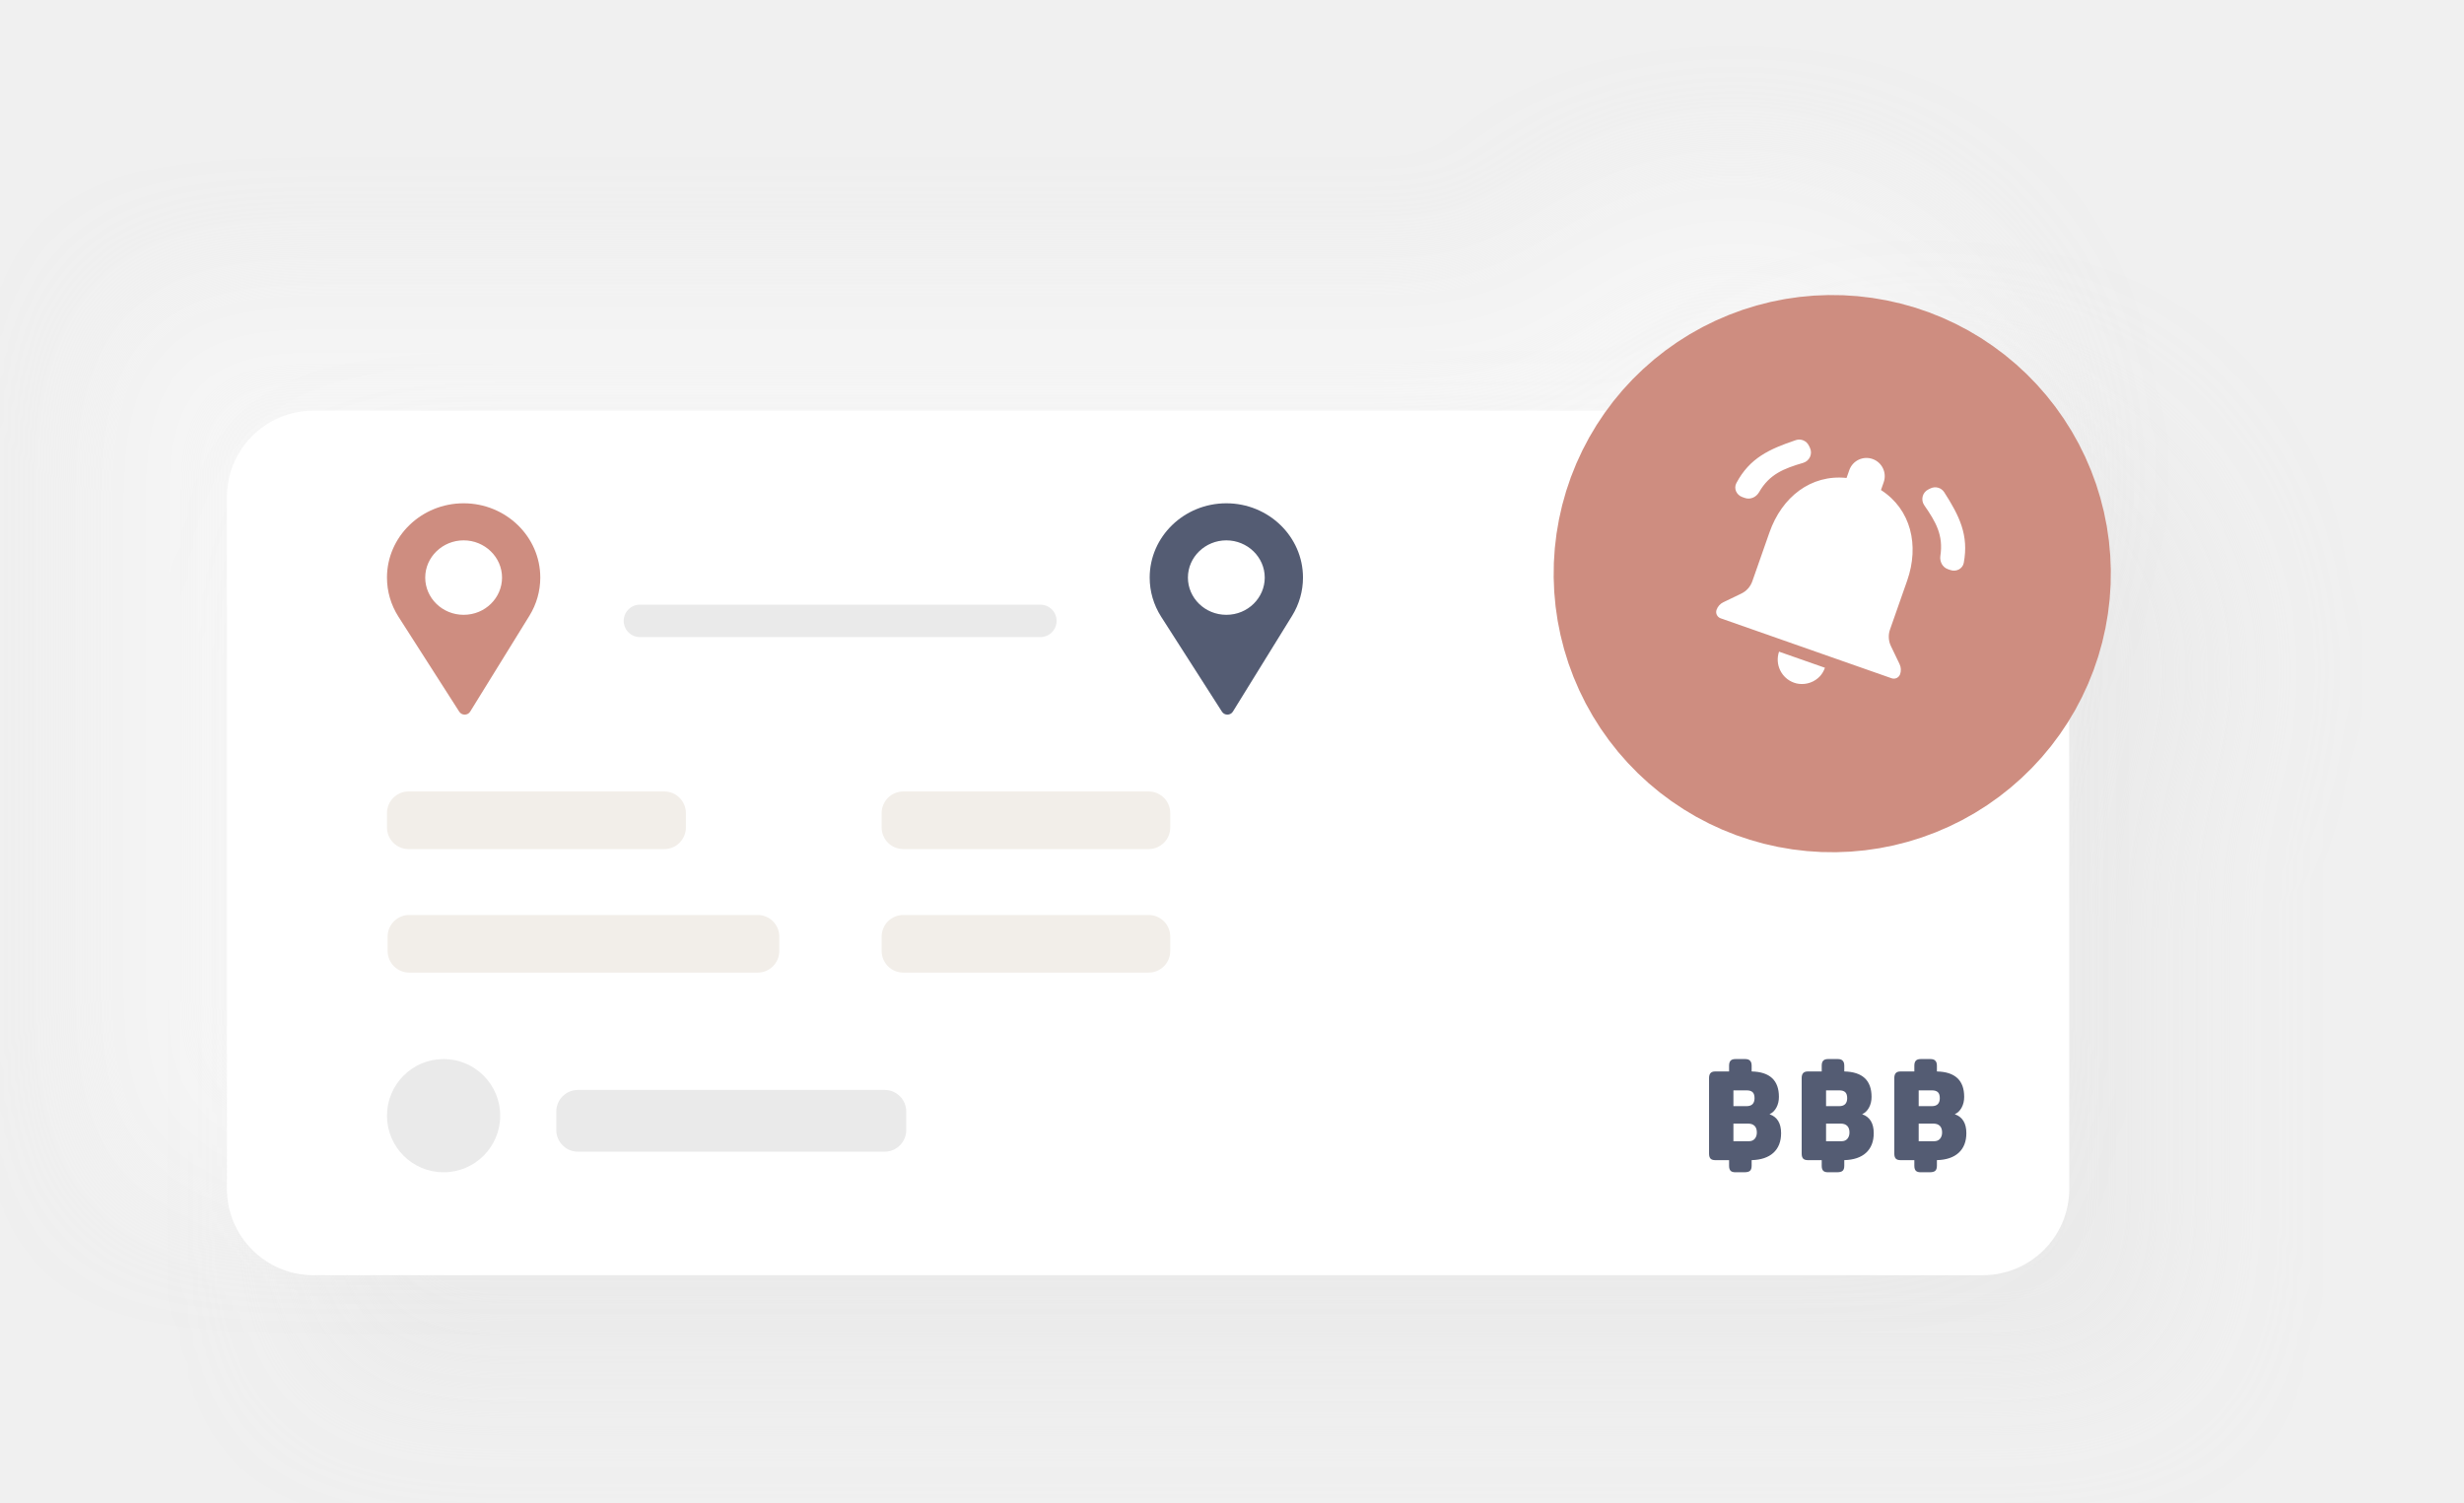
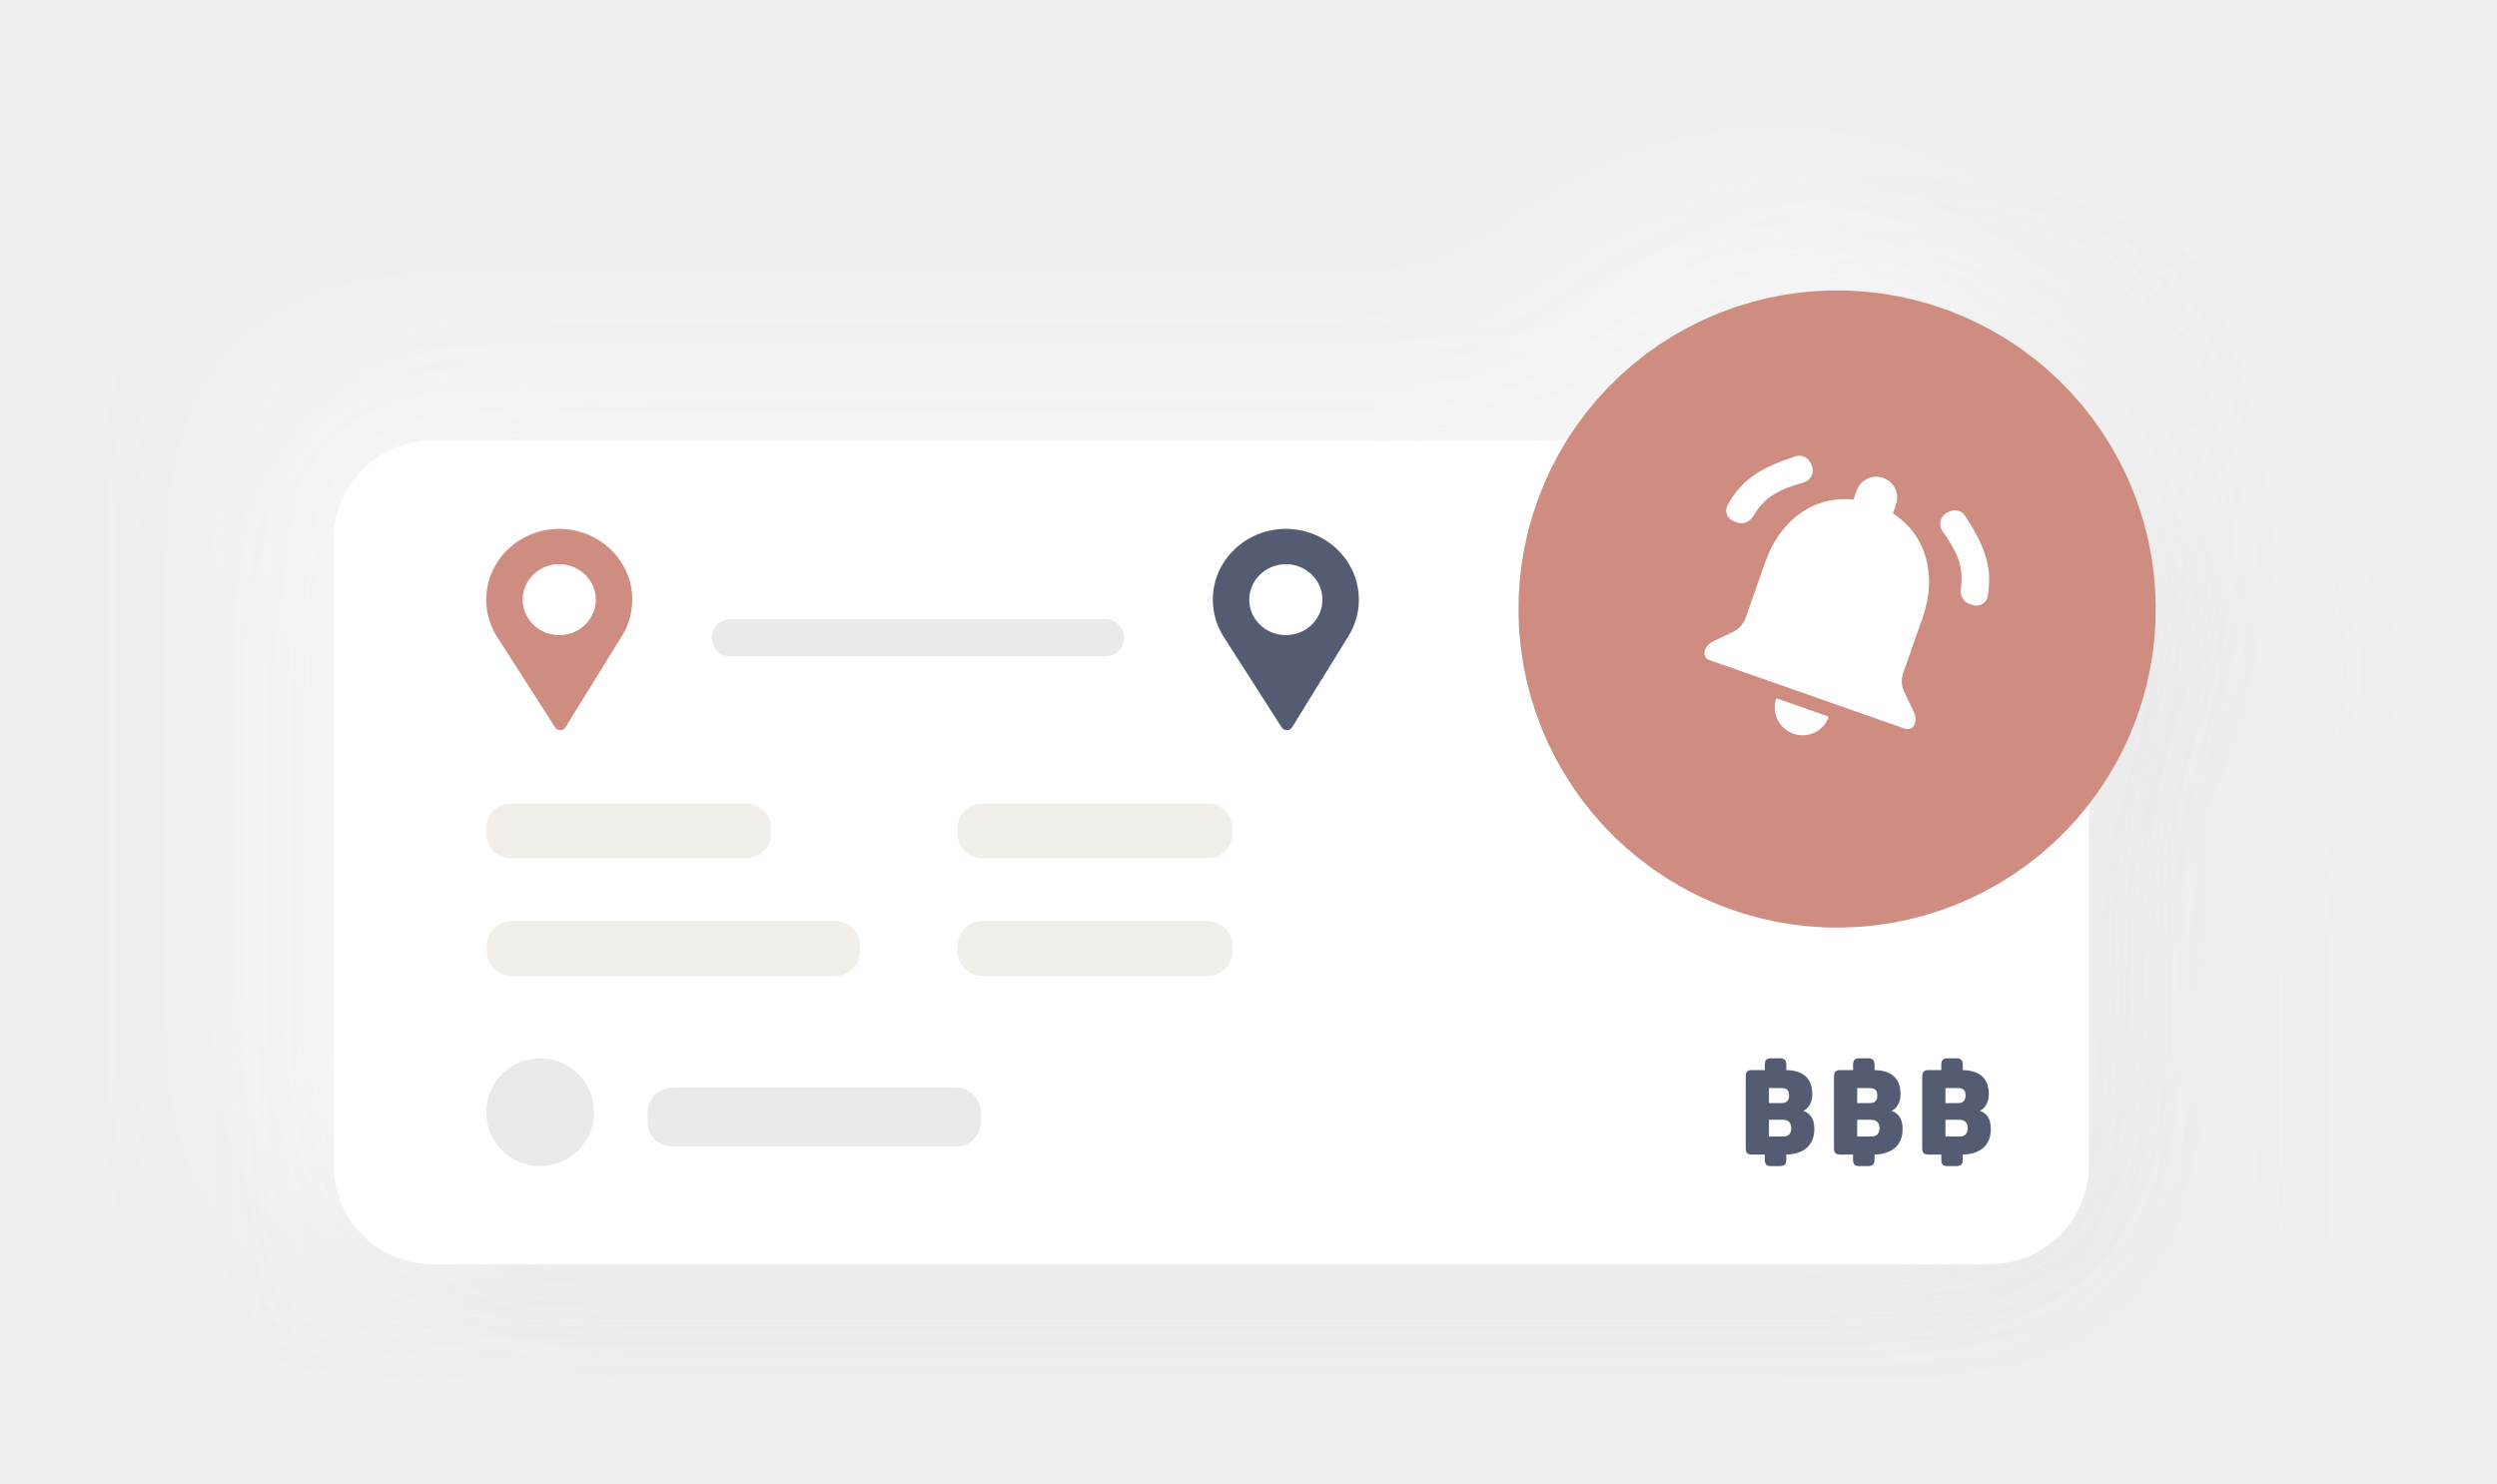
- <svg xmlns="http://www.w3.org/2000/svg" fill="none" height="139" viewBox="0 0 228 139" width="228">
-   <filter id="a" color-interpolation-filters="sRGB" filterUnits="userSpaceOnUse" height="142" width="228" x="0" y="-3">
-     <feFlood flood-opacity="0" result="BackgroundImageFix" />
-     <feColorMatrix in="SourceAlpha" type="matrix" values="0 0 0 0 0 0 0 0 0 0 0 0 0 0 0 0 0 0 127 0" />
-     <feOffset dx="9" dy="9" />
-     <feGaussianBlur stdDeviation="6" />
-     <feColorMatrix type="matrix" values="0 0 0 0 0.9 0 0 0 0 0.9 0 0 0 0 0.9 0 0 0 0.5 0" />
-     <feBlend in2="BackgroundImageFix" mode="normal" result="effect1_dropShadow" />
-     <feColorMatrix in="SourceAlpha" type="matrix" values="0 0 0 0 0 0 0 0 0 0 0 0 0 0 0 0 0 0 127 0" />
-     <feOffset dx="-9" dy="-9" />
-     <feGaussianBlur stdDeviation="6" />
-     <feColorMatrix type="matrix" values="0 0 0 0 0.99 0 0 0 0 0.99 0 0 0 0 0.99 0 0 0 0.5 0" />
-     <feBlend in2="effect1_dropShadow" mode="normal" result="effect2_dropShadow" />
-     <feBlend in="SourceGraphic" in2="effect2_dropShadow" mode="normal" result="shape" />
-   </filter>
-   <clipPath id="b">
-     <path d="m21 18h186v100h-186z" />
-   </clipPath>
-   <clipPath id="c">
-     <path d="m161.053 35.417h27v27h-27z" transform="matrix(.9436237 .3310201 -.3310201 .9436237 20.80344 -51.31507)" />
-   </clipPath>
-   <g filter="url(#a)">
-     <g clip-path="url(#b)">
-       <rect fill="#fff" height="80" rx="8" width="170.476" x="21" y="38" />
-       <path d="m42.901 46.572c-3.911 0-7.093 3.084-7.093 6.875 0 1.281.366 2.53 1.058 3.615l5.631 8.795c.234.365.784.36 1.01-.008l5.487-8.88c.653-1.061 1-2.279 1-3.522 0-3.791-3.182-6.875-7.093-6.875zm0 10.32c-1.984 0-3.554-1.565-3.554-3.445 0-1.896 1.599-3.445 3.554-3.445 1.956 0 3.554 1.55 3.554 3.445 0 1.863-1.549 3.445-3.554 3.445z" fill="#ce8d80" />
-       <path d="m113.476 46.572c-3.911 0-7.093 3.084-7.093 6.875 0 1.281.366 2.53 1.058 3.615l5.631 8.795c.233.365.784.36 1.01-.008l5.487-8.88c.653-1.061.999-2.279.999-3.522 0-3.791-3.181-6.875-7.092-6.875zm0 10.32c-1.984 0-3.555-1.565-3.555-3.445 0-1.896 1.599-3.445 3.555-3.445 1.955 0 3.554 1.55 3.554 3.445 0 1.863-1.549 3.445-3.554 3.445z" fill="#545c73" />
-       <path d="m59.213 57.453h37.056" stroke="#eaeaea" stroke-linecap="round" stroke-width="3" />
-       <rect fill="#f2eee9" height="5.333" rx="2" width="27.658" x="35.809" y="73.238" />
-       <rect fill="#eaeaea" height="5.714" rx="2" width="32.381" x="51.476" y="100.857" />
-       <rect fill="#f2eee9" height="5.333" rx="2" width="26.704" x="81.582" y="73.238" />
-       <rect fill="#f2eee9" height="5.333" rx="2" width="26.704" x="81.582" y="84.667" />
-       <rect fill="#f2eee9" height="5.333" rx="2" width="36.241" x="35.868" y="84.667" />
-       <ellipse cx="41.047" cy="103.238" fill="#eaeaea" rx="5.238" ry="5.238" />
-       <g fill="#545c73">
-         <path d="m160.588 108.476c-.216 0-.368-.048-.458-.145-.089-.096-.134-.249-.134-.458v-.519h-1.273c-.208 0-.357-.049-.446-.145-.09-.097-.134-.25-.134-.459v-6.988c0-.209.044-.362.134-.459.089-.105.238-.157.446-.157h1.273v-.531c0-.209.045-.362.134-.459.09-.105.242-.157.458-.157h.893c.216 0 .369.052.458.157.097.097.145.249.145.459v.531c1.683.04 2.524.825 2.524 2.353 0 .37-.078.7-.234.99-.157.289-.369.495-.637.615.715.25 1.072.833 1.072 1.75 0 .781-.238 1.388-.715 1.823-.469.426-1.139.652-2.01.676v.519c0 .225-.052.382-.156.47-.097.089-.275.133-.536.133zm1.039-6.119c.23 0 .409-.06.536-.181.126-.129.189-.314.189-.555 0-.258-.059-.443-.178-.555-.119-.113-.302-.169-.547-.169h-1.229v1.46zm.189 3.247c.239 0 .421-.073.548-.218.134-.152.201-.35.201-.591 0-.274-.071-.479-.213-.616-.141-.136-.335-.205-.58-.205h-1.374v1.63z" />
-         <path d="m169.159 108.476c-.215 0-.368-.048-.457-.145-.09-.096-.134-.249-.134-.458v-.519h-1.273c-.209 0-.358-.048-.447-.145s-.134-.249-.134-.459v-6.988c0-.209.045-.362.134-.459.089-.105.238-.157.447-.157h1.273v-.531c0-.209.044-.362.134-.459.089-.105.242-.157.457-.157h.894c.216 0 .368.052.458.157.096.097.145.249.145.459v.531c1.682.04 2.524.825 2.524 2.353 0 .37-.079.7-.235.99s-.369.495-.637.615c.715.25 1.073.833 1.073 1.75 0 .781-.239 1.388-.715 1.823-.469.426-1.139.652-2.01.676v.519c0 .225-.052.382-.157.47-.096.089-.275.133-.536.133zm1.039-6.119c.231 0 .409-.06.536-.181.127-.129.19-.314.19-.555 0-.258-.06-.443-.179-.555-.119-.113-.301-.169-.547-.169h-1.228v1.46zm.19 3.247c.238 0 .42-.073.547-.218.134-.152.201-.35.201-.591 0-.273-.071-.479-.212-.615-.142-.137-.335-.206-.581-.206h-1.373v1.63z" />
-         <path d="m177.731 108.476c-.216 0-.369-.048-.458-.145-.089-.096-.134-.249-.134-.458v-.519h-1.273c-.208 0-.357-.048-.447-.145-.089-.097-.134-.249-.134-.459v-6.988c0-.209.045-.362.134-.459.09-.105.239-.157.447-.157h1.273v-.531c0-.209.045-.362.134-.459.089-.105.242-.157.458-.157h.893c.216 0 .369.052.458.157.097.097.145.249.145.459v.531c1.683.04 2.524.825 2.524 2.353 0 .37-.078.7-.235.99-.156.29-.368.495-.636.615.715.25 1.072.833 1.072 1.75 0 .781-.238 1.388-.715 1.823-.469.426-1.139.652-2.01.676v.519c0 .225-.052.382-.156.47-.097.089-.276.133-.536.133zm1.038-6.119c.231 0 .41-.06.536-.181.127-.129.19-.314.19-.555 0-.258-.059-.443-.178-.555-.12-.113-.302-.169-.548-.169h-1.228v1.46zm.19 3.247c.238 0 .421-.073.547-.218.134-.152.201-.35.201-.591 0-.273-.07-.479-.212-.615-.141-.137-.335-.206-.58-.206h-1.374v1.63z" />
-       </g>
-       <path d="m184.414 32.023 1.082.807 1.038.863.991.916.942.967.89 1.014.836 1.06.779 1.102.721 1.141.66 1.177.597 1.21.533 1.24.468 1.266.4 1.289.333 1.308.264 1.324.194 1.336.123 1.344.054 1.349-.017 1.349-.088 1.347-.159 1.34-.228 1.33-.297 1.317-.366 1.299-.434 1.278-.499 1.254-.565 1.226-.628 1.195-.69 1.16-.749 1.122-.808 1.082-.862 1.038-.916.991-.967.942-1.014.89-1.06.836-1.102.779-1.141.721-1.177.66-1.211.597-1.24.533-1.266.468-1.288.401-1.309.333-1.323.264-1.336.194-1.344.124-1.348.053-1.35-.017-1.347-.088-1.34-.158-1.33-.228-1.317-.297-1.299-.366-1.278-.433-1.254-.5-1.225-.565-1.195-.628-1.16-.69-1.122-.75-1.082-.807-1.038-.863-.991-.916-.942-.967-.891-1.014-.835-1.06-.78-1.102-.72-1.141-.66-1.177-.597-1.21-.533-1.24-.468-1.266-.4-1.289-.333-1.308-.264-1.324-.194-1.336-.124-1.344-.053-1.349.017-1.35.088-1.347.158-1.34.229-1.33.297-1.317.366-1.299.433-1.278.5-1.254.565-1.226.628-1.195.69-1.16.749-1.122.807-1.082.863-1.038.916-.991.967-.942 1.014-.89 1.06-.836 1.102-.779 1.141-.721 1.177-.66 1.21-.597 1.24-.533 1.266-.468 1.289-.401 1.308-.333 1.324-.264 1.336-.194 1.344-.124 1.348-.053 1.35.017 1.346.088 1.341.158 1.33.228 1.316.297 1.299.366 1.279.433 1.253.5 1.226.565 1.195.628 1.16.69z" fill="#ce8d80" />
-       <g clip-path="url(#c)">
-         <path d="m166.852 42.83c.593-.174.893-.835.625-1.393l-.094-.196c-.217-.451-.735-.674-1.21-.514-2.468.832-4.272 1.662-5.501 3.973-.268.503.01 1.106.547 1.295l.246.086c.501.176 1.042-.077 1.307-.537.956-1.662 2.277-2.185 4.08-2.714zm12.696 8.599c-.08.524.185 1.06.686 1.235l.242.085c.539.189 1.134-.111 1.238-.672.475-2.571-.412-4.345-1.811-6.53-.271-.423-.817-.574-1.27-.354l-.193.094c-.554.269-.732.967-.38 1.472 1.069 1.537 1.779 2.773 1.488 4.67zm-3.074 2.301c1.143-3.259.359-6.598-2.423-8.385l.253-.722c.309-.881-.153-1.842-1.034-2.151s-1.842.153-2.151 1.034l-.253.722c-3.3-.347-5.984 1.764-7.131 5.033l-1.588 4.526c-.175.501-.542.911-1.02 1.141l-1.662.799c-.294.141-.52.394-.628.702-.113.321.056.672.376.784l15.825 5.551c.32.113.671-.056.784-.377.108-.308.089-.646-.052-.94l-.799-1.662c-.23-.478-.26-1.028-.085-1.528zm-10.466 9.443c.149.052.291.09.44.106.742.093 1.468-.176 1.968-.716.195-.217.345-.475.45-.772l-4.247-1.49c-.399 1.171.211 2.458 1.389 2.872z" fill="#fff" />
+ <svg xmlns="http://www.w3.org/2000/svg" width="202" height="120" viewBox="0 0 202 120" fill="none">
+   <g filter="url(#filter0_dd)">
+     <g clip-path="url(#clip0)">
+       <rect x="27" y="35.651" width="141.987" height="66.631" rx="8" fill="white" />
+       <path d="M45.241 42.791C41.984 42.791 39.334 45.359 39.334 48.517C39.334 49.583 39.639 50.624 40.215 51.527L44.905 58.852C45.099 59.157 45.557 59.152 45.746 58.846L50.316 51.45C50.86 50.566 51.148 49.551 51.148 48.517C51.148 45.359 48.499 42.791 45.241 42.791ZM45.241 51.386C43.589 51.386 42.281 50.082 42.281 48.517C42.281 46.938 43.612 45.647 45.241 45.647C46.87 45.647 48.201 46.938 48.201 48.517C48.201 50.069 46.911 51.386 45.241 51.386Z" fill="#CE8D80" />
+       <path d="M104.022 42.791C100.764 42.791 98.114 45.359 98.114 48.517C98.114 49.583 98.419 50.624 98.995 51.527L103.685 58.852C103.88 59.157 104.338 59.152 104.526 58.846L109.096 51.45C109.64 50.566 109.929 49.551 109.929 48.517C109.929 45.359 107.279 42.791 104.022 42.791ZM104.022 51.386C102.369 51.386 101.061 50.082 101.061 48.517C101.061 46.938 102.393 45.647 104.022 45.647C105.65 45.647 106.982 46.938 106.982 48.517C106.982 50.069 105.691 51.386 104.022 51.386Z" fill="#545C73" />
+       <line x1="59.078" y1="51.602" x2="89.44" y2="51.602" stroke="#EAEAEA" stroke-width="3" stroke-linecap="round" />
+       <rect x="39.334" y="65.001" width="23.036" height="4.442" rx="2" fill="#F2EEE9" />
+       <rect x="52.383" y="88.004" width="26.97" height="4.759" rx="2" fill="#EAEAEA" />
+       <rect x="77.458" y="65.001" width="22.241" height="4.442" rx="2" fill="#F2EEE9" />
+       <rect x="77.458" y="74.519" width="22.241" height="4.442" rx="2" fill="#F2EEE9" />
+       <rect x="39.383" y="74.519" width="30.184" height="4.442" rx="2" fill="#F2EEE9" />
+       <ellipse cx="43.697" cy="89.987" rx="4.363" ry="4.363" fill="#EAEAEA" />
+       <path d="M143.261 94.35C143.081 94.35 142.954 94.31 142.879 94.229C142.805 94.149 142.768 94.021 142.768 93.847V93.415H141.708C141.534 93.415 141.41 93.375 141.335 93.294C141.261 93.214 141.224 93.087 141.224 92.912V87.092C141.224 86.918 141.261 86.79 141.335 86.71C141.41 86.623 141.534 86.579 141.708 86.579H142.768V86.137C142.768 85.963 142.805 85.835 142.879 85.755C142.954 85.668 143.081 85.624 143.261 85.624H144.005C144.185 85.624 144.312 85.668 144.386 85.755C144.467 85.835 144.507 85.963 144.507 86.137V86.579C145.908 86.613 146.609 87.266 146.609 88.54C146.609 88.848 146.544 89.123 146.414 89.364C146.283 89.605 146.107 89.776 145.884 89.876C146.479 90.084 146.776 90.57 146.776 91.334C146.776 91.984 146.578 92.49 146.181 92.852C145.791 93.207 145.233 93.395 144.507 93.415V93.847C144.507 94.035 144.464 94.165 144.377 94.239C144.296 94.313 144.147 94.35 143.93 94.35H143.261ZM144.126 89.253C144.318 89.253 144.467 89.203 144.572 89.102C144.678 88.995 144.73 88.841 144.73 88.64C144.73 88.426 144.681 88.271 144.581 88.178C144.482 88.084 144.33 88.037 144.126 88.037H143.103V89.253H144.126ZM144.284 91.957C144.482 91.957 144.634 91.897 144.74 91.776C144.851 91.649 144.907 91.485 144.907 91.284C144.907 91.056 144.848 90.885 144.73 90.771C144.612 90.657 144.451 90.6 144.247 90.6H143.103V91.957H144.284Z" fill="#545C73" />
+       <path d="M150.4 94.35C150.22 94.35 150.093 94.31 150.018 94.229C149.944 94.149 149.907 94.021 149.907 93.847V93.415H148.846C148.673 93.415 148.549 93.375 148.474 93.294C148.4 93.214 148.363 93.087 148.363 92.912V87.092C148.363 86.918 148.4 86.79 148.474 86.71C148.549 86.623 148.673 86.579 148.846 86.579H149.907V86.137C149.907 85.963 149.944 85.835 150.018 85.755C150.093 85.668 150.22 85.624 150.4 85.624H151.144C151.324 85.624 151.451 85.668 151.525 85.755C151.606 85.835 151.646 85.963 151.646 86.137V86.579C153.047 86.613 153.748 87.266 153.748 88.54C153.748 88.848 153.683 89.123 153.553 89.364C153.422 89.605 153.246 89.776 153.022 89.876C153.618 90.084 153.915 90.57 153.915 91.334C153.915 91.984 153.717 92.49 153.32 92.852C152.929 93.207 152.371 93.395 151.646 93.415V93.847C151.646 94.035 151.603 94.165 151.516 94.239C151.435 94.313 151.286 94.35 151.069 94.35H150.4ZM151.265 89.253C151.457 89.253 151.606 89.203 151.711 89.102C151.816 88.995 151.869 88.841 151.869 88.64C151.869 88.426 151.82 88.271 151.72 88.178C151.621 88.084 151.469 88.037 151.265 88.037H150.242V89.253H151.265ZM151.423 91.957C151.621 91.957 151.773 91.897 151.878 91.776C151.99 91.649 152.046 91.485 152.046 91.284C152.046 91.056 151.987 90.885 151.869 90.771C151.751 90.657 151.59 90.6 151.386 90.6H150.242V91.957H151.423Z" fill="#545C73" />
+       <path d="M157.539 94.35C157.359 94.35 157.232 94.31 157.157 94.229C157.083 94.149 157.046 94.021 157.046 93.847V93.415H155.985C155.812 93.415 155.688 93.375 155.613 93.294C155.539 93.214 155.502 93.087 155.502 92.912V87.092C155.502 86.918 155.539 86.79 155.613 86.71C155.688 86.623 155.812 86.579 155.985 86.579H157.046V86.137C157.046 85.963 157.083 85.835 157.157 85.755C157.232 85.668 157.359 85.624 157.539 85.624H158.283C158.463 85.624 158.59 85.668 158.664 85.755C158.745 85.835 158.785 85.963 158.785 86.137V86.579C160.186 86.613 160.887 87.266 160.887 88.54C160.887 88.848 160.822 89.123 160.692 89.364C160.561 89.605 160.385 89.776 160.161 89.876C160.757 90.084 161.054 90.57 161.054 91.334C161.054 91.984 160.856 92.49 160.459 92.852C160.068 93.207 159.51 93.395 158.785 93.415V93.847C158.785 94.035 158.742 94.165 158.655 94.239C158.574 94.313 158.425 94.35 158.208 94.35H157.539ZM158.404 89.253C158.596 89.253 158.745 89.203 158.85 89.102C158.955 88.995 159.008 88.841 159.008 88.64C159.008 88.426 158.959 88.271 158.859 88.178C158.76 88.084 158.608 88.037 158.404 88.037H157.381V89.253H158.404ZM158.562 91.957C158.76 91.957 158.912 91.897 159.017 91.776C159.129 91.649 159.185 91.485 159.185 91.284C159.185 91.056 159.126 90.885 159.008 90.771C158.89 90.657 158.729 90.6 158.525 90.6H157.381V91.957H158.562Z" fill="#545C73" />
+       <path d="M163.49 28.218L164.571 29.025L165.609 29.888L166.601 30.804L167.543 31.77L168.433 32.785L169.269 33.844L170.048 34.946L170.769 36.087L171.428 37.265L172.026 38.475L172.559 39.715L173.026 40.981L173.427 42.27L173.759 43.578L174.023 44.902L174.217 46.237L174.341 47.581L174.394 48.93L174.377 50.279L174.289 51.626L174.131 52.967L173.903 54.297L173.605 55.613L173.239 56.912L172.806 58.19L172.306 59.444L171.741 60.67L171.113 61.864L170.424 63.025L169.674 64.147L168.867 65.229L168.004 66.266L167.088 67.258L166.122 68.2L165.107 69.09L164.048 69.926L162.946 70.705L161.805 71.426L160.627 72.085L159.417 72.683L158.177 73.216L156.911 73.683L155.622 74.084L154.314 74.417L152.99 74.68L151.655 74.874L150.311 74.998L148.962 75.052L147.613 75.034L146.266 74.946L144.926 74.788L143.595 74.56L142.279 74.263L140.98 73.897L139.702 73.463L138.448 72.963L137.222 72.399L136.028 71.77L134.867 71.081L133.745 70.331L132.663 69.524L131.626 68.661L130.634 67.746L129.692 66.779L128.802 65.764L127.966 64.705L127.187 63.603L126.466 62.462L125.807 61.284L125.209 60.074L124.676 58.834L124.209 57.568L123.808 56.279L123.475 54.971L123.212 53.648L123.018 52.312L122.894 50.968L122.841 49.619L122.858 48.27L122.946 46.923L123.104 45.583L123.332 44.252L123.63 42.936L123.996 41.637L124.429 40.359L124.929 39.105L125.493 37.879L126.122 36.685L126.811 35.525L127.561 34.402L128.368 33.321L129.231 32.283L130.147 31.291L131.113 30.349L132.128 29.459L133.187 28.623L134.289 27.844L135.43 27.123L136.608 26.464L137.818 25.866L139.058 25.333L140.324 24.866L141.613 24.465L142.921 24.133L144.245 23.869L145.58 23.675L146.924 23.551L148.273 23.498L149.622 23.515L150.969 23.603L152.309 23.761L153.64 23.989L154.956 24.287L156.255 24.653L157.533 25.086L158.787 25.586L160.013 26.151L161.207 26.779L162.367 27.468L163.49 28.218Z" fill="#CE8D80" />
+       <g clip-path="url(#clip1)">
+         <path d="M145.927 39.025C146.521 38.851 146.821 38.19 146.552 37.632L146.458 37.436C146.241 36.985 145.723 36.762 145.249 36.922C142.78 37.753 140.976 38.584 139.747 40.895C139.48 41.397 139.758 42.001 140.295 42.189L140.541 42.276C141.041 42.451 141.583 42.198 141.847 41.739C142.803 40.077 144.124 39.553 145.927 39.025ZM158.624 47.624C158.544 48.148 158.809 48.684 159.309 48.859L159.552 48.944C160.09 49.133 160.685 48.834 160.789 48.273C161.265 45.702 160.377 43.928 158.979 41.743C158.708 41.319 158.161 41.169 157.709 41.389L157.516 41.482C156.962 41.751 156.784 42.449 157.135 42.955C158.204 44.491 158.914 45.727 158.624 47.624ZM155.55 49.925C156.693 46.666 155.909 43.327 153.126 41.54L153.379 40.818C153.688 39.937 153.227 38.976 152.346 38.667C151.464 38.358 150.504 38.82 150.195 39.701L149.941 40.423C146.641 40.076 143.958 42.187 142.811 45.456L141.223 49.982C141.047 50.483 140.68 50.893 140.202 51.123L138.54 51.922C138.246 52.063 138.02 52.316 137.912 52.623V52.623C137.8 52.944 137.968 53.295 138.289 53.408L154.113 58.959C154.434 59.071 154.785 58.903 154.897 58.582V58.582C155.005 58.274 154.987 57.936 154.845 57.641L154.047 55.98C153.817 55.502 153.786 54.952 153.962 54.451L155.55 49.925ZM145.084 59.368C145.232 59.42 145.374 59.458 145.523 59.474C146.266 59.568 146.992 59.298 147.491 58.758C147.687 58.541 147.837 58.283 147.941 57.986L143.695 56.496C143.296 57.668 143.906 58.955 145.084 59.368Z" fill="white" />
      </g>
    </g>
  </g>
+   <defs>
+     <filter id="filter0_dd" x="-17" y="0" width="234" height="134" filterUnits="userSpaceOnUse" color-interpolation-filters="sRGB">
+       <feFlood flood-opacity="0" result="BackgroundImageFix" />
+       <feColorMatrix in="SourceAlpha" type="matrix" values="0 0 0 0 0 0 0 0 0 0 0 0 0 0 0 0 0 0 127 0" />
+       <feOffset dx="5" dy="5" />
+       <feGaussianBlur stdDeviation="6" />
+       <feColorMatrix type="matrix" values="0 0 0 0 0.9 0 0 0 0 0.9 0 0 0 0 0.9 0 0 0 0.5 0" />
+       <feBlend mode="normal" in2="BackgroundImageFix" result="effect1_dropShadow" />
+       <feColorMatrix in="SourceAlpha" type="matrix" values="0 0 0 0 0 0 0 0 0 0 0 0 0 0 0 0 0 0 127 0" />
+       <feOffset dx="-5" dy="-5" />
+       <feGaussianBlur stdDeviation="6" />
+       <feColorMatrix type="matrix" values="0 0 0 0 0.99 0 0 0 0 0.99 0 0 0 0 0.99 0 0 0 0.5 0" />
+       <feBlend mode="normal" in2="effect1_dropShadow" result="effect2_dropShadow" />
+       <feBlend mode="normal" in="SourceGraphic" in2="effect2_dropShadow" result="shape" />
+     </filter>
+     <clipPath id="clip0">
+       <rect y="17" width="200" height="100" fill="white" />
+     </clipPath>
+     <clipPath id="clip1">
+       <rect x="140.129" y="31.613" width="27" height="27" transform="rotate(19.3307 140.129 31.6127)" fill="white" />
+     </clipPath>
+   </defs>
</svg>
